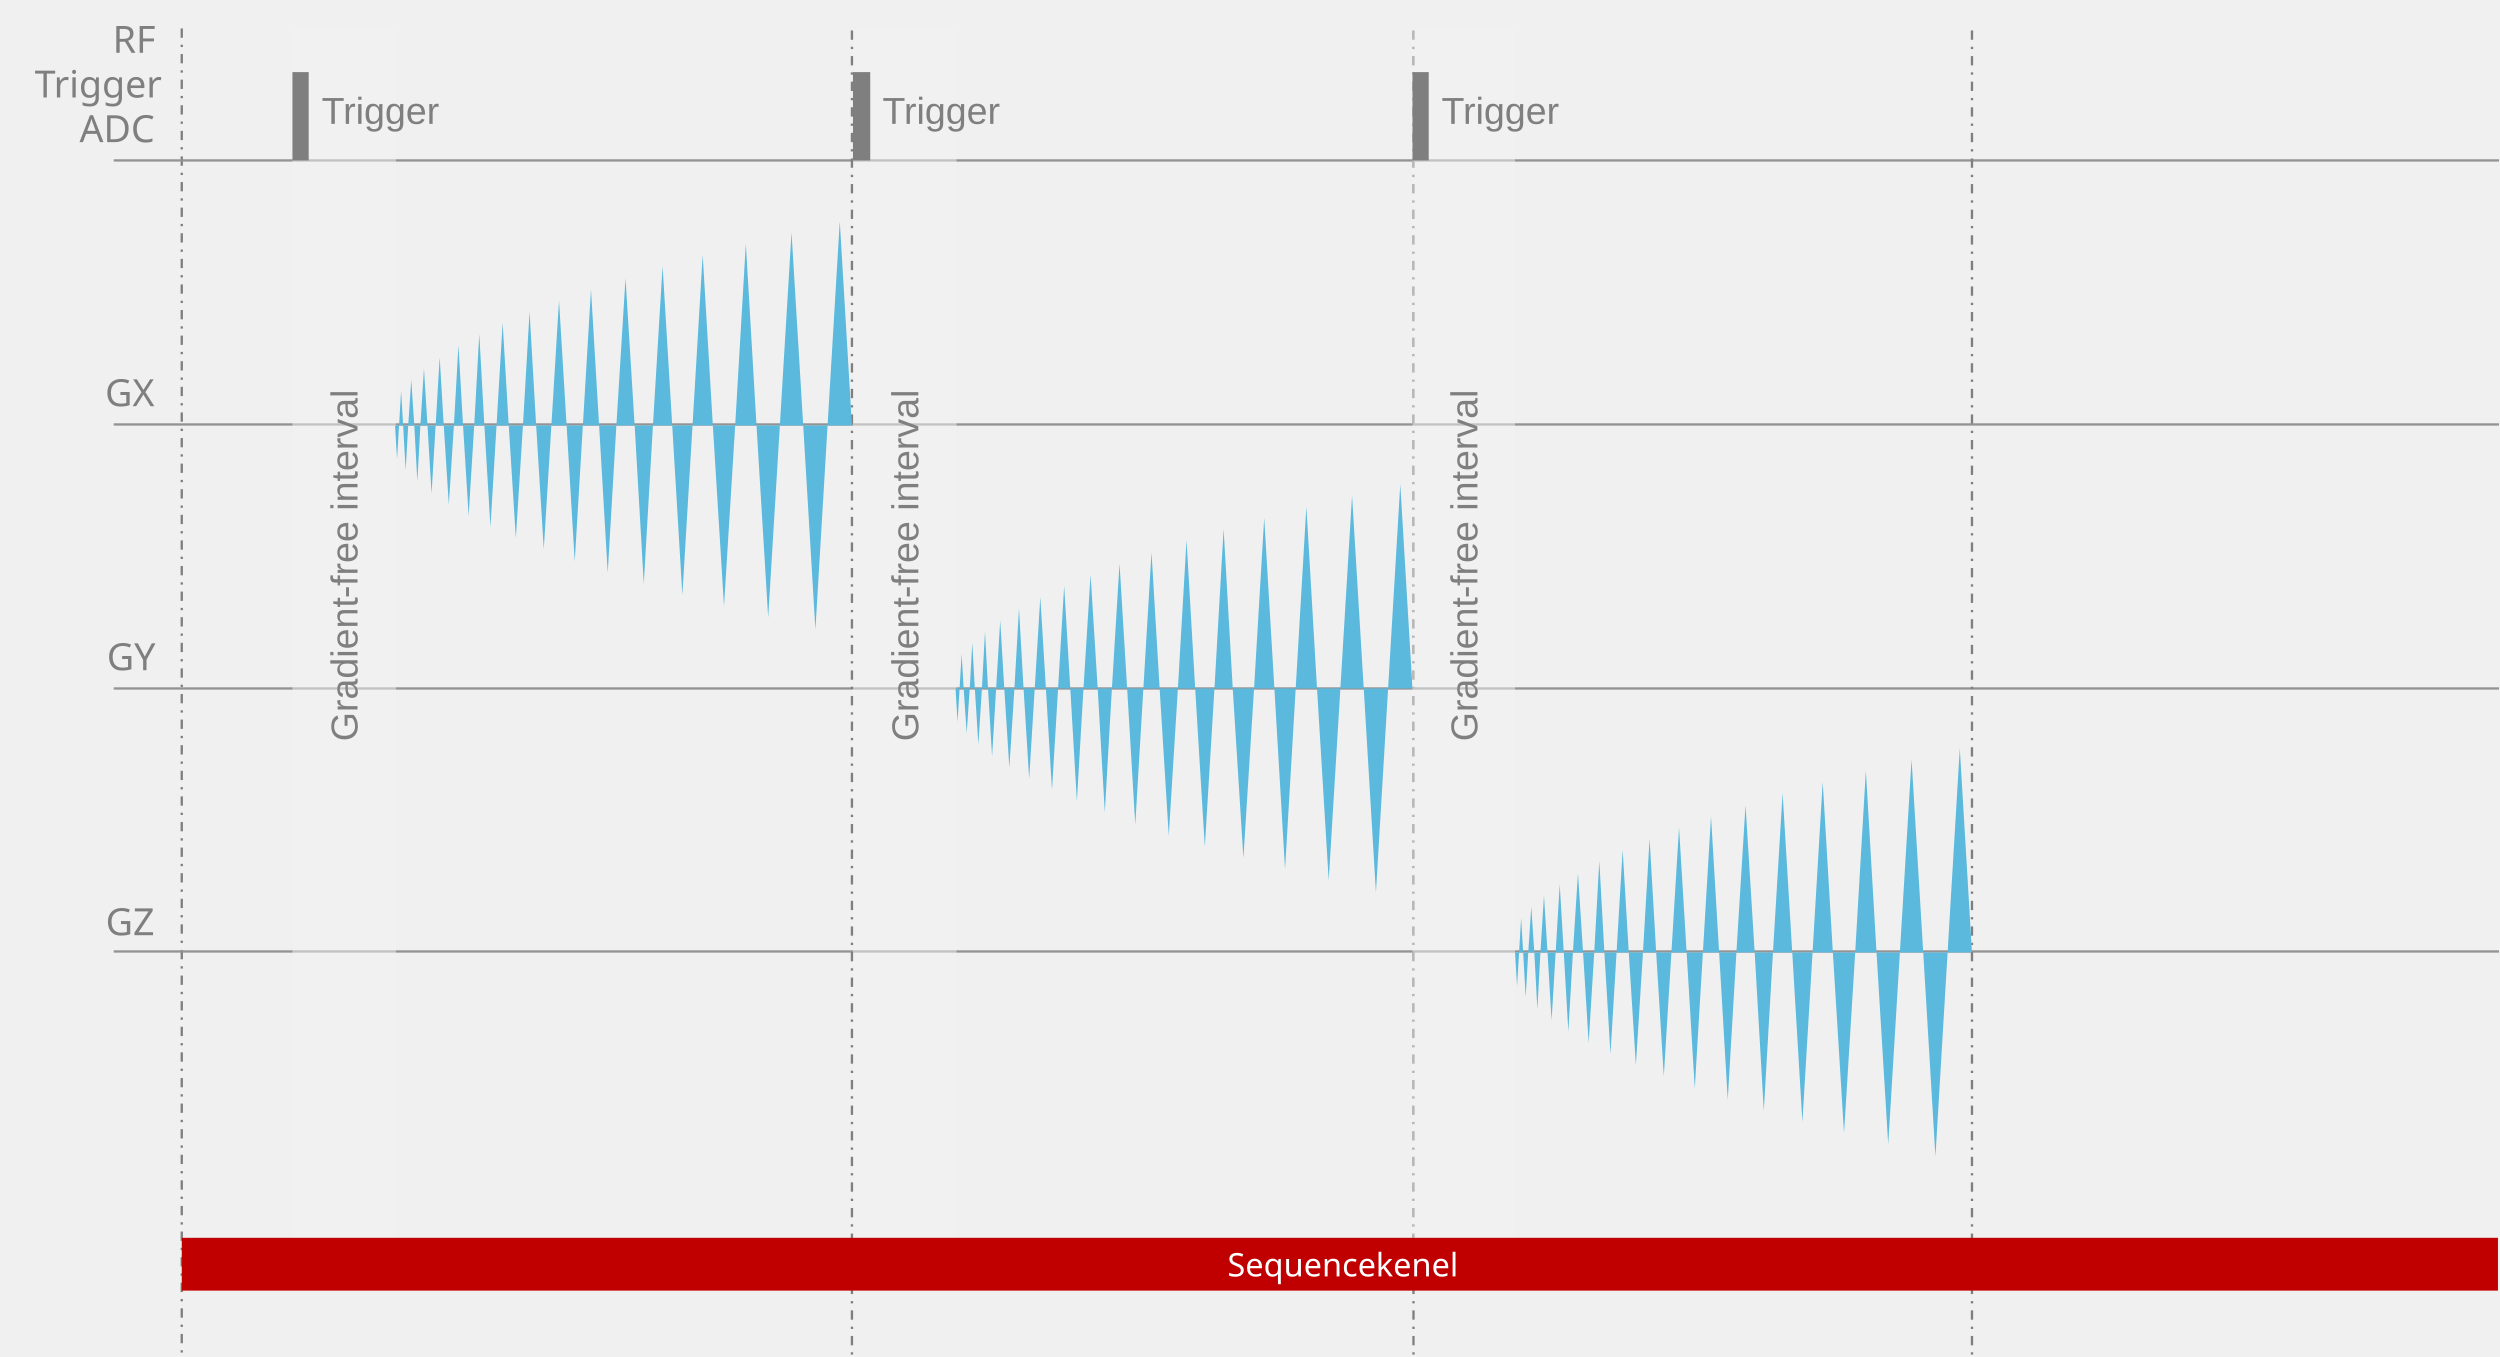
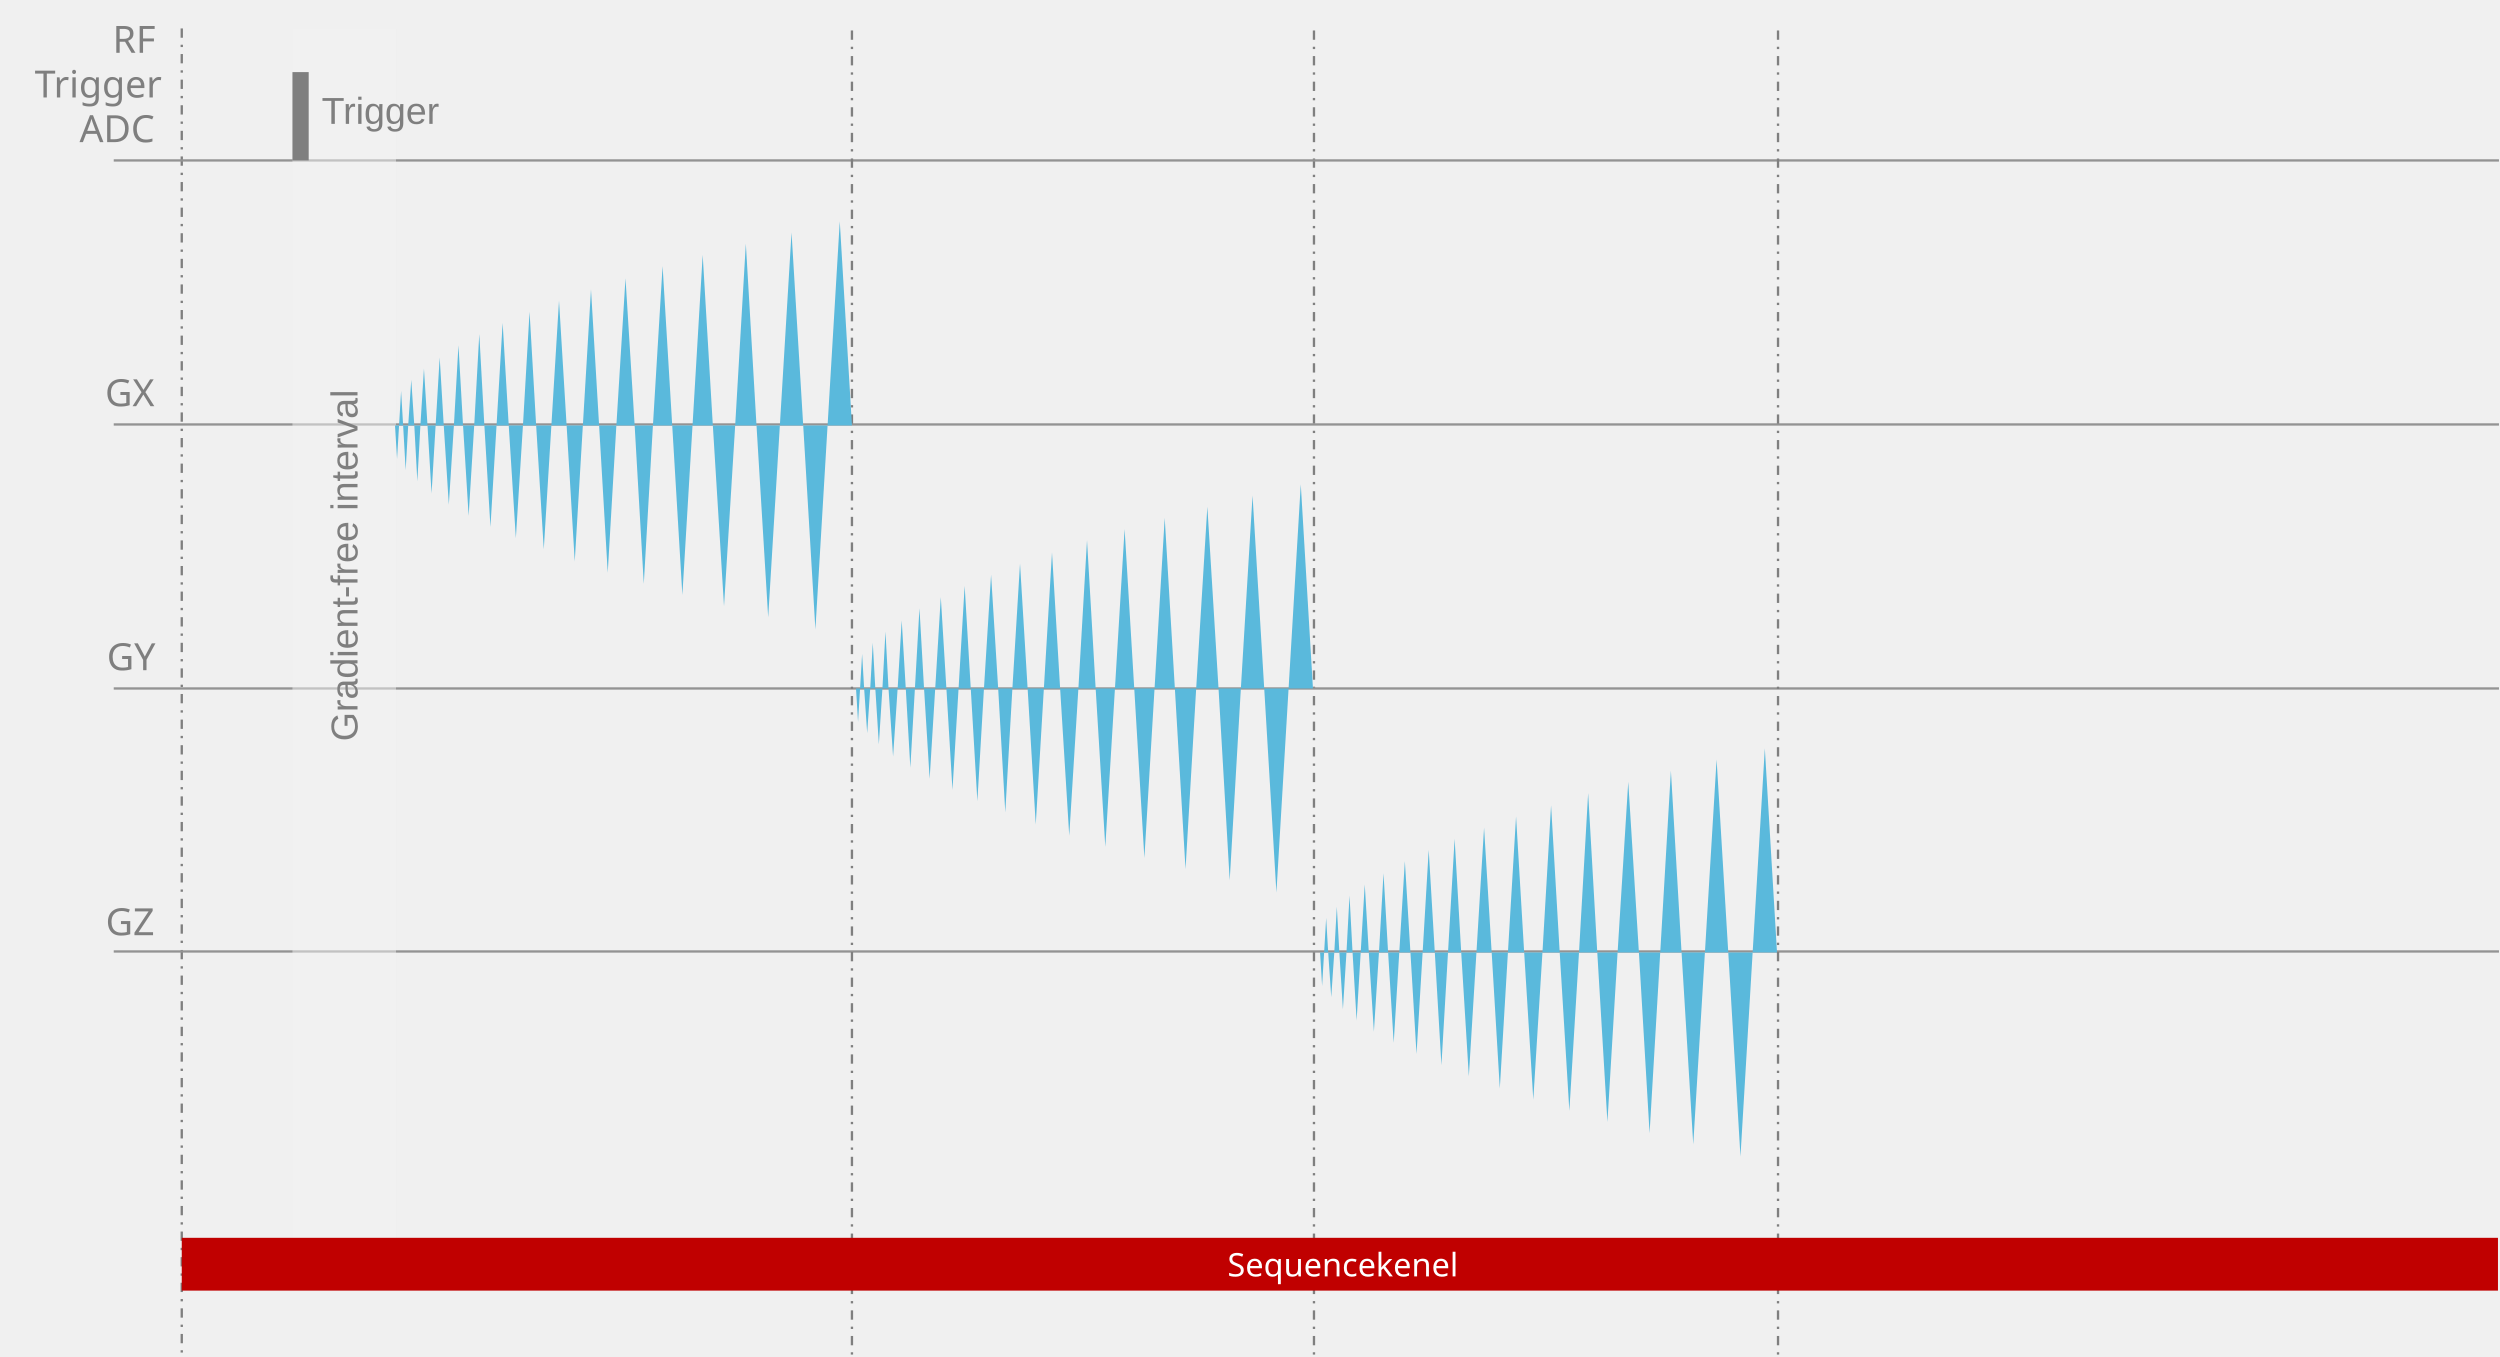
<svg xmlns="http://www.w3.org/2000/svg" width="2462" height="1336" xml:space="preserve" overflow="hidden">
  <defs>
    <clipPath id="clip0">
      <rect x="185" y="368" width="2462" height="1336" />
    </clipPath>
  </defs>
  <g clip-path="url(#clip0)" transform="translate(-185 -368)">
    <path d="M0 0 0 1304.04" stroke="#7F7F7F" stroke-width="2.292" stroke-miterlimit="8" stroke-dasharray="9.167 6.875 2.292 6.875" fill="none" fill-rule="evenodd" transform="matrix(-1 0 0 1 364 396)" />
-     <path d="M0 0 0 1304.04" stroke="#7F7F7F" stroke-width="2.292" stroke-miterlimit="8" stroke-dasharray="9.167 6.875 2.292 6.875" fill="none" fill-rule="evenodd" transform="matrix(-1 0 0 1 1577 398)" />
+     <path d="M0 0 0 1304.04" stroke="#7F7F7F" stroke-width="2.292" stroke-miterlimit="8" stroke-dasharray="9.167 6.875 2.292 6.875" fill="none" fill-rule="evenodd" transform="matrix(-1 0 0 1 1479 398)" />
    <path d="M0 0 2348.99 0" stroke="#939393" stroke-width="2.292" stroke-miterlimit="8" fill="none" fill-rule="evenodd" transform="matrix(1 0 0 -1 297 526)" />
    <path d="M0 0 2348.99 0" stroke="#939393" stroke-width="2.292" stroke-miterlimit="8" fill="none" fill-rule="evenodd" transform="matrix(1 0 0 -1 297 786)" />
    <path d="M0 0 2348.99 0" stroke="#939393" stroke-width="2.292" stroke-miterlimit="8" fill="none" fill-rule="evenodd" transform="matrix(1 0 0 -1 297 1046)" />
    <path d="M0 0 2348.99 0" stroke="#939393" stroke-width="2.292" stroke-miterlimit="8" fill="none" fill-rule="evenodd" transform="matrix(1 0 0 -1 297 1305)" />
    <text fill="#7F7F7F" font-family="Segoe UI,Segoe UI_MSFontService,sans-serif" font-weight="400" font-size="37" transform="matrix(1 0 0 1 295.934 420)">RF </text>
    <text fill="#7F7F7F" font-family="Segoe UI,Segoe UI_MSFontService,sans-serif" font-weight="400" font-size="37" transform="matrix(1 0 0 1 219.163 464)">Trigger </text>
    <text fill="#7F7F7F" font-family="Segoe UI,Segoe UI_MSFontService,sans-serif" font-weight="400" font-size="37" transform="matrix(1 0 0 1 263.278 508)">ADC</text>
    <text fill="#7F7F7F" font-family="Segoe UI,Segoe UI_MSFontService,sans-serif" font-weight="400" font-size="37" transform="matrix(1 0 0 1 288.486 768)">GX</text>
    <text fill="#7F7F7F" font-family="Segoe UI,Segoe UI_MSFontService,sans-serif" font-weight="400" font-size="37" transform="matrix(1 0 0 1 290.205 1028)">GY</text>
    <text fill="#7F7F7F" font-family="Segoe UI,Segoe UI_MSFontService,sans-serif" font-weight="400" font-size="37" transform="matrix(1 0 0 1 289.059 1289)">GZ</text>
-     <rect x="1025" y="396" width="102" height="1194" fill="#F2F2F2" fill-opacity="0.502" />
-     <rect x="1025" y="439" width="17" height="87" fill="#7F7F7F" />
-     <text fill="#7F7F7F" font-family="Arial,Arial_MSFontService,sans-serif" font-weight="400" font-size="37" transform="matrix(-1.83697e-16 -1 1 -1.83697e-16 1089.37 1098)">Gradient</text>
-     <text fill="#7F7F7F" font-family="Arial,Arial_MSFontService,sans-serif" font-weight="400" font-size="37" transform="matrix(-1.83697e-16 -1 1 -1.83697e-16 1089.37 957)">-</text>
-     <text fill="#7F7F7F" font-family="Arial,Arial_MSFontService,sans-serif" font-weight="400" font-size="37" transform="matrix(-1.83697e-16 -1 1 -1.83697e-16 1089.37 945)">free interval</text>
-     <text fill="#7F7F7F" font-family="Arial,Arial_MSFontService,sans-serif" font-weight="400" font-size="37" transform="matrix(1 0 0 1 1054.03 490)">Trigger</text>
-     <path d="M1126 1046 1126 1046 1128.01 1079 1128.01 1079 1130 1046" fill="#5AB9DC" fill-rule="evenodd" />
-     <path d="M1130 1046 1130 1046 1132 1012 1132 1012 1134 1046" fill="#5AB9DC" fill-rule="evenodd" />
-     <path d="M1134 1046 1134 1046 1137 1090 1137 1090 1140 1046" fill="#5AB9DC" fill-rule="evenodd" />
-     <path d="M1140 1046 1140 1046 1142.51 1001 1142.51 1001 1145 1046" fill="#5AB9DC" fill-rule="evenodd" />
-     <path d="M1145 1046 1145 1046 1148.5 1101 1148.5 1101 1152 1046" fill="#5AB9DC" fill-rule="evenodd" />
-     <path d="M1152 1046 1152 1046 1155.01 990 1155.01 990 1158 1046" fill="#5AB9DC" fill-rule="evenodd" />
-     <path d="M1158 1046 1158 1046 1162 1113 1162 1113 1166 1046" fill="#5AB9DC" fill-rule="evenodd" />
-     <path d="M1166 1046 1166 1046 1170.01 979 1170.01 979 1174 1046" fill="#5AB9DC" fill-rule="evenodd" />
-     <path d="M1174 1046 1174 1046 1179 1124 1179 1124 1184 1046" fill="#5AB9DC" fill-rule="evenodd" />
-     <path d="M1184 1046 1184 1046 1188.49 967 1188.49 967 1193 1046" fill="#5AB9DC" fill-rule="evenodd" />
-     <path d="M1193 1046 1193 1046 1198.51 1135 1198.51 1135 1204 1046" fill="#5AB9DC" fill-rule="evenodd" />
-     <path d="M1204 1046 1204 1046 1209.5 956 1209.5 956 1215 1046" fill="#5AB9DC" fill-rule="evenodd" />
-     <path d="M1215 1046 1215 1046 1220.99 1146 1220.99 1146 1227 1046" fill="#5AB9DC" fill-rule="evenodd" />
-     <path d="M1227 1046 1227 1046 1232.99 945 1232.99 945 1239 1046" fill="#5AB9DC" fill-rule="evenodd" />
-     <path d="M1239 1046 1239 1046 1245.51 1157 1245.51 1157 1252 1046" fill="#5AB9DC" fill-rule="evenodd" />
-     <path d="M1252 1046 1252 1046 1259.01 934 1259.01 934 1266 1046" fill="#5AB9DC" fill-rule="evenodd" />
-     <path d="M1266 1046 1266 1046 1273.01 1168 1273.01 1168 1280 1046" fill="#5AB9DC" fill-rule="evenodd" />
-     <path d="M1280 1046 1280 1046 1287.51 923 1287.51 923 1295 1046" fill="#5AB9DC" fill-rule="evenodd" />
-     <path d="M1295 1046 1295 1046 1303.01 1180 1303.01 1180 1311 1046" fill="#5AB9DC" fill-rule="evenodd" />
-     <path d="M1311 1046 1311 1046 1319.01 912 1319.01 912 1327 1046" fill="#5AB9DC" fill-rule="evenodd" />
-     <path d="M1327 1046 1327 1046 1335.99 1191 1335.99 1191 1345 1046" fill="#5AB9DC" fill-rule="evenodd" />
-     <path d="M1345 1046 1345 1046 1353.49 900 1353.49 900 1362 1046" fill="#5AB9DC" fill-rule="evenodd" />
-     <path d="M1362 1046 1362 1046 1371.5 1202 1371.5 1202 1381 1046" fill="#5AB9DC" fill-rule="evenodd" />
-     <path d="M1381 1046 1381 1046 1390.01 889 1390.01 889 1399 1046" fill="#5AB9DC" fill-rule="evenodd" />
-     <path d="M1399 1046 1399 1046 1409.49 1213 1409.49 1213 1420 1046" fill="#5AB9DC" fill-rule="evenodd" />
-     <path d="M1420 1046 1420 1046 1430 878 1430 878 1440 1046" fill="#5AB9DC" fill-rule="evenodd" />
-     <path d="M1440 1046 1440 1046 1450.51 1224 1450.51 1224 1461 1046" fill="#5AB9DC" fill-rule="evenodd" />
-     <path d="M1461 1046 1461 1046 1471.5 867 1471.5 867 1482 1046" fill="#5AB9DC" fill-rule="evenodd" />
-     <path d="M1482 1046 1482 1046 1493.51 1235 1493.51 1235 1505 1046" fill="#5AB9DC" fill-rule="evenodd" />
-     <path d="M1505 1046 1505 1046 1516.5 856 1516.5 856 1528 1046" fill="#5AB9DC" fill-rule="evenodd" />
-     <path d="M1528 1046 1528 1046 1540.01 1247 1540.01 1247 1552 1046" fill="#5AB9DC" fill-rule="evenodd" />
-     <path d="M1552 1046 1552 1046 1564 845 1564 845 1576 1046" fill="#5AB9DC" fill-rule="evenodd" />
-     <path d="M0 0 0 1304.04" stroke="#7F7F7F" stroke-width="2.292" stroke-miterlimit="8" stroke-dasharray="9.167 6.875 2.292 6.875" fill="none" fill-rule="evenodd" transform="matrix(-1 0 0 1 2127 398)" />
-     <rect x="1576" y="396" width="101" height="1194" fill="#F2F2F2" fill-opacity="0.502" />
-     <rect x="1576" y="439" width="16" height="87" fill="#7F7F7F" />
-     <text fill="#7F7F7F" font-family="Arial,Arial_MSFontService,sans-serif" font-weight="400" font-size="37" transform="matrix(-1.83697e-16 -1 1 -1.83697e-16 1639.94 1098)">Gradient</text>
-     <text fill="#7F7F7F" font-family="Arial,Arial_MSFontService,sans-serif" font-weight="400" font-size="37" transform="matrix(-1.83697e-16 -1 1 -1.83697e-16 1639.94 957)">-</text>
-     <text fill="#7F7F7F" font-family="Arial,Arial_MSFontService,sans-serif" font-weight="400" font-size="37" transform="matrix(-1.83697e-16 -1 1 -1.83697e-16 1639.94 945)">free interval</text>
-     <text fill="#7F7F7F" font-family="Arial,Arial_MSFontService,sans-serif" font-weight="400" font-size="37" transform="matrix(1 0 0 1 1604.6 490)">Trigger</text>
-     <path d="M1677 1306 1677 1306 1679.01 1339 1679.01 1339 1681 1306" fill="#5AB9DC" fill-rule="evenodd" />
-     <path d="M1681 1306 1681 1306 1683 1272 1683 1272 1685 1306" fill="#5AB9DC" fill-rule="evenodd" />
-     <path d="M1685 1306 1685 1306 1687.5 1350 1687.5 1350 1690 1306" fill="#5AB9DC" fill-rule="evenodd" />
-     <path d="M1690 1306 1690 1306 1693.01 1261 1693.01 1261 1696 1306" fill="#5AB9DC" fill-rule="evenodd" />
-     <path d="M1696 1306 1696 1306 1699 1362 1699 1362 1702 1306" fill="#5AB9DC" fill-rule="evenodd" />
-     <path d="M1702 1306 1702 1306 1705.51 1250 1705.51 1250 1709 1306" fill="#5AB9DC" fill-rule="evenodd" />
-     <path d="M1709 1306 1709 1306 1713 1373 1713 1373 1717 1306" fill="#5AB9DC" fill-rule="evenodd" />
-     <path d="M1717 1306 1717 1306 1721.01 1239 1721.01 1239 1725 1306" fill="#5AB9DC" fill-rule="evenodd" />
-     <path d="M1725 1306 1725 1306 1729.5 1384 1729.5 1384 1734 1306" fill="#5AB9DC" fill-rule="evenodd" />
-     <path d="M1734 1306 1734 1306 1738.99 1228 1738.99 1228 1744 1306" fill="#5AB9DC" fill-rule="evenodd" />
-     <path d="M1744 1306 1744 1306 1749.51 1395 1749.51 1395 1755 1306" fill="#5AB9DC" fill-rule="evenodd" />
-     <path d="M1755 1306 1755 1306 1760 1216 1760 1216 1765 1306" fill="#5AB9DC" fill-rule="evenodd" />
-     <path d="M1765 1306 1765 1306 1770.99 1406 1770.99 1406 1777 1306" fill="#5AB9DC" fill-rule="evenodd" />
-     <path d="M1777 1306 1777 1306 1782.99 1205 1782.99 1205 1789 1306" fill="#5AB9DC" fill-rule="evenodd" />
-     <path d="M1789 1306 1789 1306 1796.01 1417 1796.01 1417 1803 1306" fill="#5AB9DC" fill-rule="evenodd" />
-     <path d="M1803 1306 1803 1306 1809.51 1194 1809.51 1194 1816 1306" fill="#5AB9DC" fill-rule="evenodd" />
-     <path d="M1816 1306 1816 1306 1823.51 1428 1823.51 1428 1831 1306" fill="#5AB9DC" fill-rule="evenodd" />
-     <path d="M1831 1306 1831 1306 1838.51 1183 1838.51 1183 1846 1306" fill="#5AB9DC" fill-rule="evenodd" />
-     <path d="M1846 1306 1846 1306 1854.01 1440 1854.01 1440 1862 1306" fill="#5AB9DC" fill-rule="evenodd" />
-     <path d="M1862 1306 1862 1306 1870.01 1172 1870.01 1172 1878 1306" fill="#5AB9DC" fill-rule="evenodd" />
-     <path d="M1878 1306 1878 1306 1886.49 1451 1886.49 1451 1895 1306" fill="#5AB9DC" fill-rule="evenodd" />
-     <path d="M1895 1306 1895 1306 1903.99 1161 1903.99 1161 1913 1306" fill="#5AB9DC" fill-rule="evenodd" />
-     <path d="M1913 1306 1913 1306 1922 1462 1922 1462 1931 1306" fill="#5AB9DC" fill-rule="evenodd" />
-     <path d="M1931 1306 1931 1306 1940.51 1149 1940.51 1149 1950 1306" fill="#5AB9DC" fill-rule="evenodd" />
-     <path d="M1950 1306 1950 1306 1959.99 1473 1959.99 1473 1970 1306" fill="#5AB9DC" fill-rule="evenodd" />
-     <path d="M1970 1306 1970 1306 1980 1138 1980 1138 1990 1306" fill="#5AB9DC" fill-rule="evenodd" />
-     <path d="M1990 1306 1990 1306 2001.01 1484 2001.01 1484 2012 1306" fill="#5AB9DC" fill-rule="evenodd" />
-     <path d="M2012 1306 2012 1306 2022.5 1127 2022.5 1127 2033 1306" fill="#5AB9DC" fill-rule="evenodd" />
-     <path d="M2033 1306 2033 1306 2044.51 1495 2044.51 1495 2056 1306" fill="#5AB9DC" fill-rule="evenodd" />
-     <path d="M2056 1306 2056 1306 2067.5 1116 2067.5 1116 2079 1306" fill="#5AB9DC" fill-rule="evenodd" />
-     <path d="M2079 1306 2079 1306 2091.01 1507 2091.01 1507 2103 1306" fill="#5AB9DC" fill-rule="evenodd" />
-     <path d="M2103 1306 2103 1306 2115 1105 2115 1105 2127 1306" fill="#5AB9DC" fill-rule="evenodd" />
+     <path d="M1028 1046 1028 1046 1030.01 1079 1030.01 1079 1032 1046" fill="#5AB9DC" fill-rule="evenodd" />
+     <path d="M1032 1046 1032 1046 1034 1012 1034 1012 1036 1046" fill="#5AB9DC" fill-rule="evenodd" />
+     <path d="M1036 1046 1036 1046 1039 1090 1039 1090 1042 1046" fill="#5AB9DC" fill-rule="evenodd" />
+     <path d="M1042 1046 1042 1046 1044.51 1001 1044.51 1001 1047 1046" fill="#5AB9DC" fill-rule="evenodd" />
+     <path d="M1047 1046 1047 1046 1050.5 1101 1050.5 1101 1054 1046" fill="#5AB9DC" fill-rule="evenodd" />
+     <path d="M1054 1046 1054 1046 1057.01 990 1057.01 990 1060 1046" fill="#5AB9DC" fill-rule="evenodd" />
+     <path d="M1060 1046 1060 1046 1064.5 1113 1064.5 1113 1069 1046" fill="#5AB9DC" fill-rule="evenodd" />
+     <path d="M1069 1046 1069 1046 1073.01 979 1073.01 979 1077 1046" fill="#5AB9DC" fill-rule="evenodd" />
+     <path d="M1077 1046 1077 1046 1081.5 1124 1081.5 1124 1086 1046" fill="#5AB9DC" fill-rule="evenodd" />
+     <path d="M1086 1046 1086 1046 1090.49 967 1090.49 967 1095 1046" fill="#5AB9DC" fill-rule="evenodd" />
+     <path d="M1095 1046 1095 1046 1100.51 1135 1100.51 1135 1106 1046" fill="#5AB9DC" fill-rule="evenodd" />
+     <path d="M1106 1046 1106 1046 1111.5 956 1111.5 956 1117 1046" fill="#5AB9DC" fill-rule="evenodd" />
+     <path d="M1117 1046 1117 1046 1122.99 1146 1122.99 1146 1129 1046" fill="#5AB9DC" fill-rule="evenodd" />
+     <path d="M1129 1046 1129 1046 1134.99 945 1134.99 945 1141 1046" fill="#5AB9DC" fill-rule="evenodd" />
+     <path d="M1141 1046 1141 1046 1147.51 1157 1147.51 1157 1154 1046" fill="#5AB9DC" fill-rule="evenodd" />
+     <path d="M1154 1046 1154 1046 1161.01 934 1161.01 934 1168 1046" fill="#5AB9DC" fill-rule="evenodd" />
+     <path d="M1168 1046 1168 1046 1175.01 1168 1175.01 1168 1182 1046" fill="#5AB9DC" fill-rule="evenodd" />
+     <path d="M1182 1046 1182 1046 1189.51 923 1189.51 923 1197 1046" fill="#5AB9DC" fill-rule="evenodd" />
+     <path d="M1197 1046 1197 1046 1205.01 1180 1205.01 1180 1213 1046" fill="#5AB9DC" fill-rule="evenodd" />
+     <path d="M1213 1046 1213 1046 1221.01 912 1221.01 912 1229 1046" fill="#5AB9DC" fill-rule="evenodd" />
+     <path d="M1229 1046 1229 1046 1237.99 1191 1237.99 1191 1247 1046" fill="#5AB9DC" fill-rule="evenodd" />
+     <path d="M1247 1046 1247 1046 1255.49 900 1255.49 900 1264 1046" fill="#5AB9DC" fill-rule="evenodd" />
+     <path d="M1264 1046 1264 1046 1273.5 1202 1273.5 1202 1283 1046" fill="#5AB9DC" fill-rule="evenodd" />
+     <path d="M1283 1046 1283 1046 1292.51 889 1292.51 889 1302 1046" fill="#5AB9DC" fill-rule="evenodd" />
+     <path d="M1302 1046 1302 1046 1311.99 1213 1311.99 1213 1322 1046" fill="#5AB9DC" fill-rule="evenodd" />
+     <path d="M1322 1046 1322 1046 1332 878 1332 878 1342 1046" fill="#5AB9DC" fill-rule="evenodd" />
+     <path d="M1342 1046 1342 1046 1352.51 1224 1352.51 1224 1363 1046" fill="#5AB9DC" fill-rule="evenodd" />
+     <path d="M1363 1046 1363 1046 1374 867 1374 867 1385 1046" fill="#5AB9DC" fill-rule="evenodd" />
+     <path d="M1385 1046 1385 1046 1396.01 1235 1396.01 1235 1407 1046" fill="#5AB9DC" fill-rule="evenodd" />
+     <path d="M1407 1046 1407 1046 1418.5 856 1418.5 856 1430 1046" fill="#5AB9DC" fill-rule="evenodd" />
+     <path d="M1430 1046 1430 1046 1442.01 1247 1442.01 1247 1454 1046" fill="#5AB9DC" fill-rule="evenodd" />
+     <path d="M1454 1046 1454 1046 1466 845 1466 845 1478 1046" fill="#5AB9DC" fill-rule="evenodd" />
+     <path d="M0 0 0 1304.04" stroke="#7F7F7F" stroke-width="2.292" stroke-miterlimit="8" stroke-dasharray="9.167 6.875 2.292 6.875" fill="none" fill-rule="evenodd" transform="matrix(-1 0 0 1 1936 398)" />
+     <path d="M1485 1306 1485 1306 1487.01 1339 1487.01 1339 1489 1306" fill="#5AB9DC" fill-rule="evenodd" />
+     <path d="M1489 1306 1489 1306 1491 1272 1491 1272 1493 1306" fill="#5AB9DC" fill-rule="evenodd" />
+     <path d="M1493 1306 1493 1306 1496 1350 1496 1350 1499 1306" fill="#5AB9DC" fill-rule="evenodd" />
+     <path d="M1499 1306 1499 1306 1501.51 1261 1501.51 1261 1504 1306" fill="#5AB9DC" fill-rule="evenodd" />
+     <path d="M1504 1306 1504 1306 1507.5 1362 1507.5 1362 1511 1306" fill="#5AB9DC" fill-rule="evenodd" />
+     <path d="M1511 1306 1511 1306 1514.01 1250 1514.01 1250 1517 1306" fill="#5AB9DC" fill-rule="evenodd" />
+     <path d="M1517 1306 1517 1306 1521 1373 1521 1373 1525 1306" fill="#5AB9DC" fill-rule="evenodd" />
+     <path d="M1525 1306 1525 1306 1529.01 1239 1529.01 1239 1533 1306" fill="#5AB9DC" fill-rule="evenodd" />
+     <path d="M1533 1306 1533 1306 1538 1384 1538 1384 1543 1306" fill="#5AB9DC" fill-rule="evenodd" />
+     <path d="M1543 1306 1543 1306 1547.49 1228 1547.49 1228 1552 1306" fill="#5AB9DC" fill-rule="evenodd" />
+     <path d="M1552 1306 1552 1306 1557.51 1395 1557.51 1395 1563 1306" fill="#5AB9DC" fill-rule="evenodd" />
+     <path d="M1563 1306 1563 1306 1568.5 1216 1568.5 1216 1574 1306" fill="#5AB9DC" fill-rule="evenodd" />
+     <path d="M1574 1306 1574 1306 1579.99 1406 1579.99 1406 1586 1306" fill="#5AB9DC" fill-rule="evenodd" />
+     <path d="M1586 1306 1586 1306 1591.99 1205 1591.99 1205 1598 1306" fill="#5AB9DC" fill-rule="evenodd" />
+     <path d="M1598 1306 1598 1306 1604.51 1417 1604.51 1417 1611 1306" fill="#5AB9DC" fill-rule="evenodd" />
+     <path d="M1611 1306 1611 1306 1617.51 1194 1617.51 1194 1624 1306" fill="#5AB9DC" fill-rule="evenodd" />
+     <path d="M1624 1306 1624 1306 1631.51 1428 1631.51 1428 1639 1306" fill="#5AB9DC" fill-rule="evenodd" />
+     <path d="M1639 1306 1639 1306 1646.51 1183 1646.51 1183 1654 1306" fill="#5AB9DC" fill-rule="evenodd" />
+     <path d="M1654 1306 1654 1306 1662.01 1440 1662.01 1440 1670 1306" fill="#5AB9DC" fill-rule="evenodd" />
+     <path d="M1670 1306 1670 1306 1678.01 1172 1678.01 1172 1686 1306" fill="#5AB9DC" fill-rule="evenodd" />
+     <path d="M1686 1306 1686 1306 1694.99 1451 1694.99 1451 1704 1306" fill="#5AB9DC" fill-rule="evenodd" />
+     <path d="M1704 1306 1704 1306 1712.49 1161 1712.49 1161 1721 1306" fill="#5AB9DC" fill-rule="evenodd" />
+     <path d="M1721 1306 1721 1306 1730.5 1462 1730.5 1462 1740 1306" fill="#5AB9DC" fill-rule="evenodd" />
+     <path d="M1740 1306 1740 1306 1749.01 1149 1749.01 1149 1758 1306" fill="#5AB9DC" fill-rule="evenodd" />
+     <path d="M1758 1306 1758 1306 1767.99 1473 1767.99 1473 1778 1306" fill="#5AB9DC" fill-rule="evenodd" />
+     <path d="M1778 1306 1778 1306 1788.5 1138 1788.5 1138 1799 1306" fill="#5AB9DC" fill-rule="evenodd" />
+     <path d="M1799 1306 1799 1306 1809.51 1484 1809.51 1484 1820 1306" fill="#5AB9DC" fill-rule="evenodd" />
+     <path d="M1820 1306 1820 1306 1830.5 1127 1830.5 1127 1841 1306" fill="#5AB9DC" fill-rule="evenodd" />
+     <path d="M1841 1306 1841 1306 1852.51 1495 1852.51 1495 1864 1306" fill="#5AB9DC" fill-rule="evenodd" />
+     <path d="M1864 1306 1864 1306 1875.5 1116 1875.5 1116 1887 1306" fill="#5AB9DC" fill-rule="evenodd" />
+     <path d="M1887 1306 1887 1306 1899.01 1507 1899.01 1507 1911 1306" fill="#5AB9DC" fill-rule="evenodd" />
+     <path d="M1911 1306 1911 1306 1923 1105 1923 1105 1935 1306" fill="#5AB9DC" fill-rule="evenodd" />
    <path d="M0 0 0 1304.04" stroke="#7F7F7F" stroke-width="2.292" stroke-miterlimit="8" stroke-dasharray="9.167 6.875 2.292 6.875" fill="none" fill-rule="evenodd" transform="matrix(-1 0 0 1 1024 398)" />
    <rect x="473" y="396" width="102" height="1194" fill="#F2F2F2" fill-opacity="0.502" />
    <rect x="473" y="439" width="16" height="87" fill="#7F7F7F" />
    <text fill="#7F7F7F" font-family="Arial,Arial_MSFontService,sans-serif" font-weight="400" font-size="37" transform="matrix(-1.83697e-16 -1 1 -1.83697e-16 537.076 1098)">Gradient</text>
    <text fill="#7F7F7F" font-family="Arial,Arial_MSFontService,sans-serif" font-weight="400" font-size="37" transform="matrix(-1.83697e-16 -1 1 -1.83697e-16 537.076 957)">-</text>
    <text fill="#7F7F7F" font-family="Arial,Arial_MSFontService,sans-serif" font-weight="400" font-size="37" transform="matrix(-1.83697e-16 -1 1 -1.83697e-16 537.076 945)">free interval</text>
    <text fill="#7F7F7F" font-family="Arial,Arial_MSFontService,sans-serif" font-weight="400" font-size="37" transform="matrix(1 0 0 1 501.733 490)">Trigger</text>
    <path d="M574 787 574 787 576.009 820 576.009 820 578 787" fill="#5AB9DC" fill-rule="evenodd" />
    <path d="M578 787 578 787 580 753 580 753 582 787" fill="#5AB9DC" fill-rule="evenodd" />
    <path d="M582 787 582 787 584.5 831 584.5 831 587 787" fill="#5AB9DC" fill-rule="evenodd" />
    <path d="M587 787 587 787 590.01 742 590.01 742 593 787" fill="#5AB9DC" fill-rule="evenodd" />
    <path d="M593 787 593 787 596 842 596 842 599 787" fill="#5AB9DC" fill-rule="evenodd" />
    <path d="M599 787 599 787 602.509 731 602.509 731 606 787" fill="#5AB9DC" fill-rule="evenodd" />
    <path d="M606 787 606 787 610 854 610 854 614 787" fill="#5AB9DC" fill-rule="evenodd" />
    <path d="M614 787 614 787 618.008 720 618.008 720 622 787" fill="#5AB9DC" fill-rule="evenodd" />
    <path d="M622 787 622 787 627 865 627 865 632 787" fill="#5AB9DC" fill-rule="evenodd" />
    <path d="M632 787 632 787 636.492 708 636.492 708 641 787" fill="#5AB9DC" fill-rule="evenodd" />
    <path d="M641 787 641 787 646.509 876 646.509 876 652 787" fill="#5AB9DC" fill-rule="evenodd" />
    <path d="M652 787 652 787 657 697 657 697 662 787" fill="#5AB9DC" fill-rule="evenodd" />
    <path d="M662 787 662 787 667.992 887 667.992 887 674 787" fill="#5AB9DC" fill-rule="evenodd" />
    <path d="M674 787 674 787 679.992 686 679.992 686 686 787" fill="#5AB9DC" fill-rule="evenodd" />
    <path d="M686 787 686 787 693.009 898 693.009 898 700 787" fill="#5AB9DC" fill-rule="evenodd" />
    <path d="M700 787 700 787 706.508 675 706.508 675 713 787" fill="#5AB9DC" fill-rule="evenodd" />
    <path d="M713 787 713 787 720.509 909 720.509 909 728 787" fill="#5AB9DC" fill-rule="evenodd" />
    <path d="M728 787 728 787 735.509 664 735.509 664 743 787" fill="#5AB9DC" fill-rule="evenodd" />
    <path d="M743 787 743 787 751.008 921 751.008 921 759 787" fill="#5AB9DC" fill-rule="evenodd" />
    <path d="M759 787 759 787 767.009 653 767.009 653 775 787" fill="#5AB9DC" fill-rule="evenodd" />
    <path d="M775 787 775 787 783.492 932 783.492 932 792 787" fill="#5AB9DC" fill-rule="evenodd" />
    <path d="M792 787 792 787 800.991 642 800.991 642 810 787" fill="#5AB9DC" fill-rule="evenodd" />
    <path d="M810 787 810 787 819 943 819 943 828 787" fill="#5AB9DC" fill-rule="evenodd" />
    <path d="M828 787 828 787 837.509 630 837.509 630 847 787" fill="#5AB9DC" fill-rule="evenodd" />
    <path d="M847 787 847 787 856.992 954 856.992 954 867 787" fill="#5AB9DC" fill-rule="evenodd" />
    <path d="M867 787 867 787 877 619 877 619 887 787" fill="#5AB9DC" fill-rule="evenodd" />
    <path d="M887 787 887 787 898.009 965 898.009 965 909 787" fill="#5AB9DC" fill-rule="evenodd" />
    <path d="M909 787 909 787 919.5 608 919.5 608 930 787" fill="#5AB9DC" fill-rule="evenodd" />
    <path d="M930 787 930 787 941.508 976 941.508 976 953 787" fill="#5AB9DC" fill-rule="evenodd" />
    <path d="M953 787 953 787 964.5 597 964.5 597 976 787" fill="#5AB9DC" fill-rule="evenodd" />
    <path d="M976 787 976 787 988.009 988 988.009 988 1000 787" fill="#5AB9DC" fill-rule="evenodd" />
    <path d="M1000 787 1000 787 1012 586 1012 586 1024 787" fill="#5AB9DC" fill-rule="evenodd" />
    <rect x="364" y="1587" width="2281" height="52" fill="#C00000" />
-     <text fill="#FFFFFF" font-family="Segoe UI,Segoe UI_MSFontService,sans-serif" font-weight="400" font-size="32" transform="matrix(1 0 0 1 1393.78 1625)">Sequence</text>
+     <text fill="#FFFFFF" font-family="Segoe UI,Segoe UI_MSFontService,sans-serif" font-weight="400" font-size="32" transform="matrix(1 0 0 1 1393.78 1625)">Sequence </text>
    <text fill="#FFFFFF" font-family="Segoe UI,Segoe UI_MSFontService,sans-serif" font-weight="400" font-size="32" transform="matrix(1 0 0 1 1539.87 1625)">kenel</text>
  </g>
</svg>
